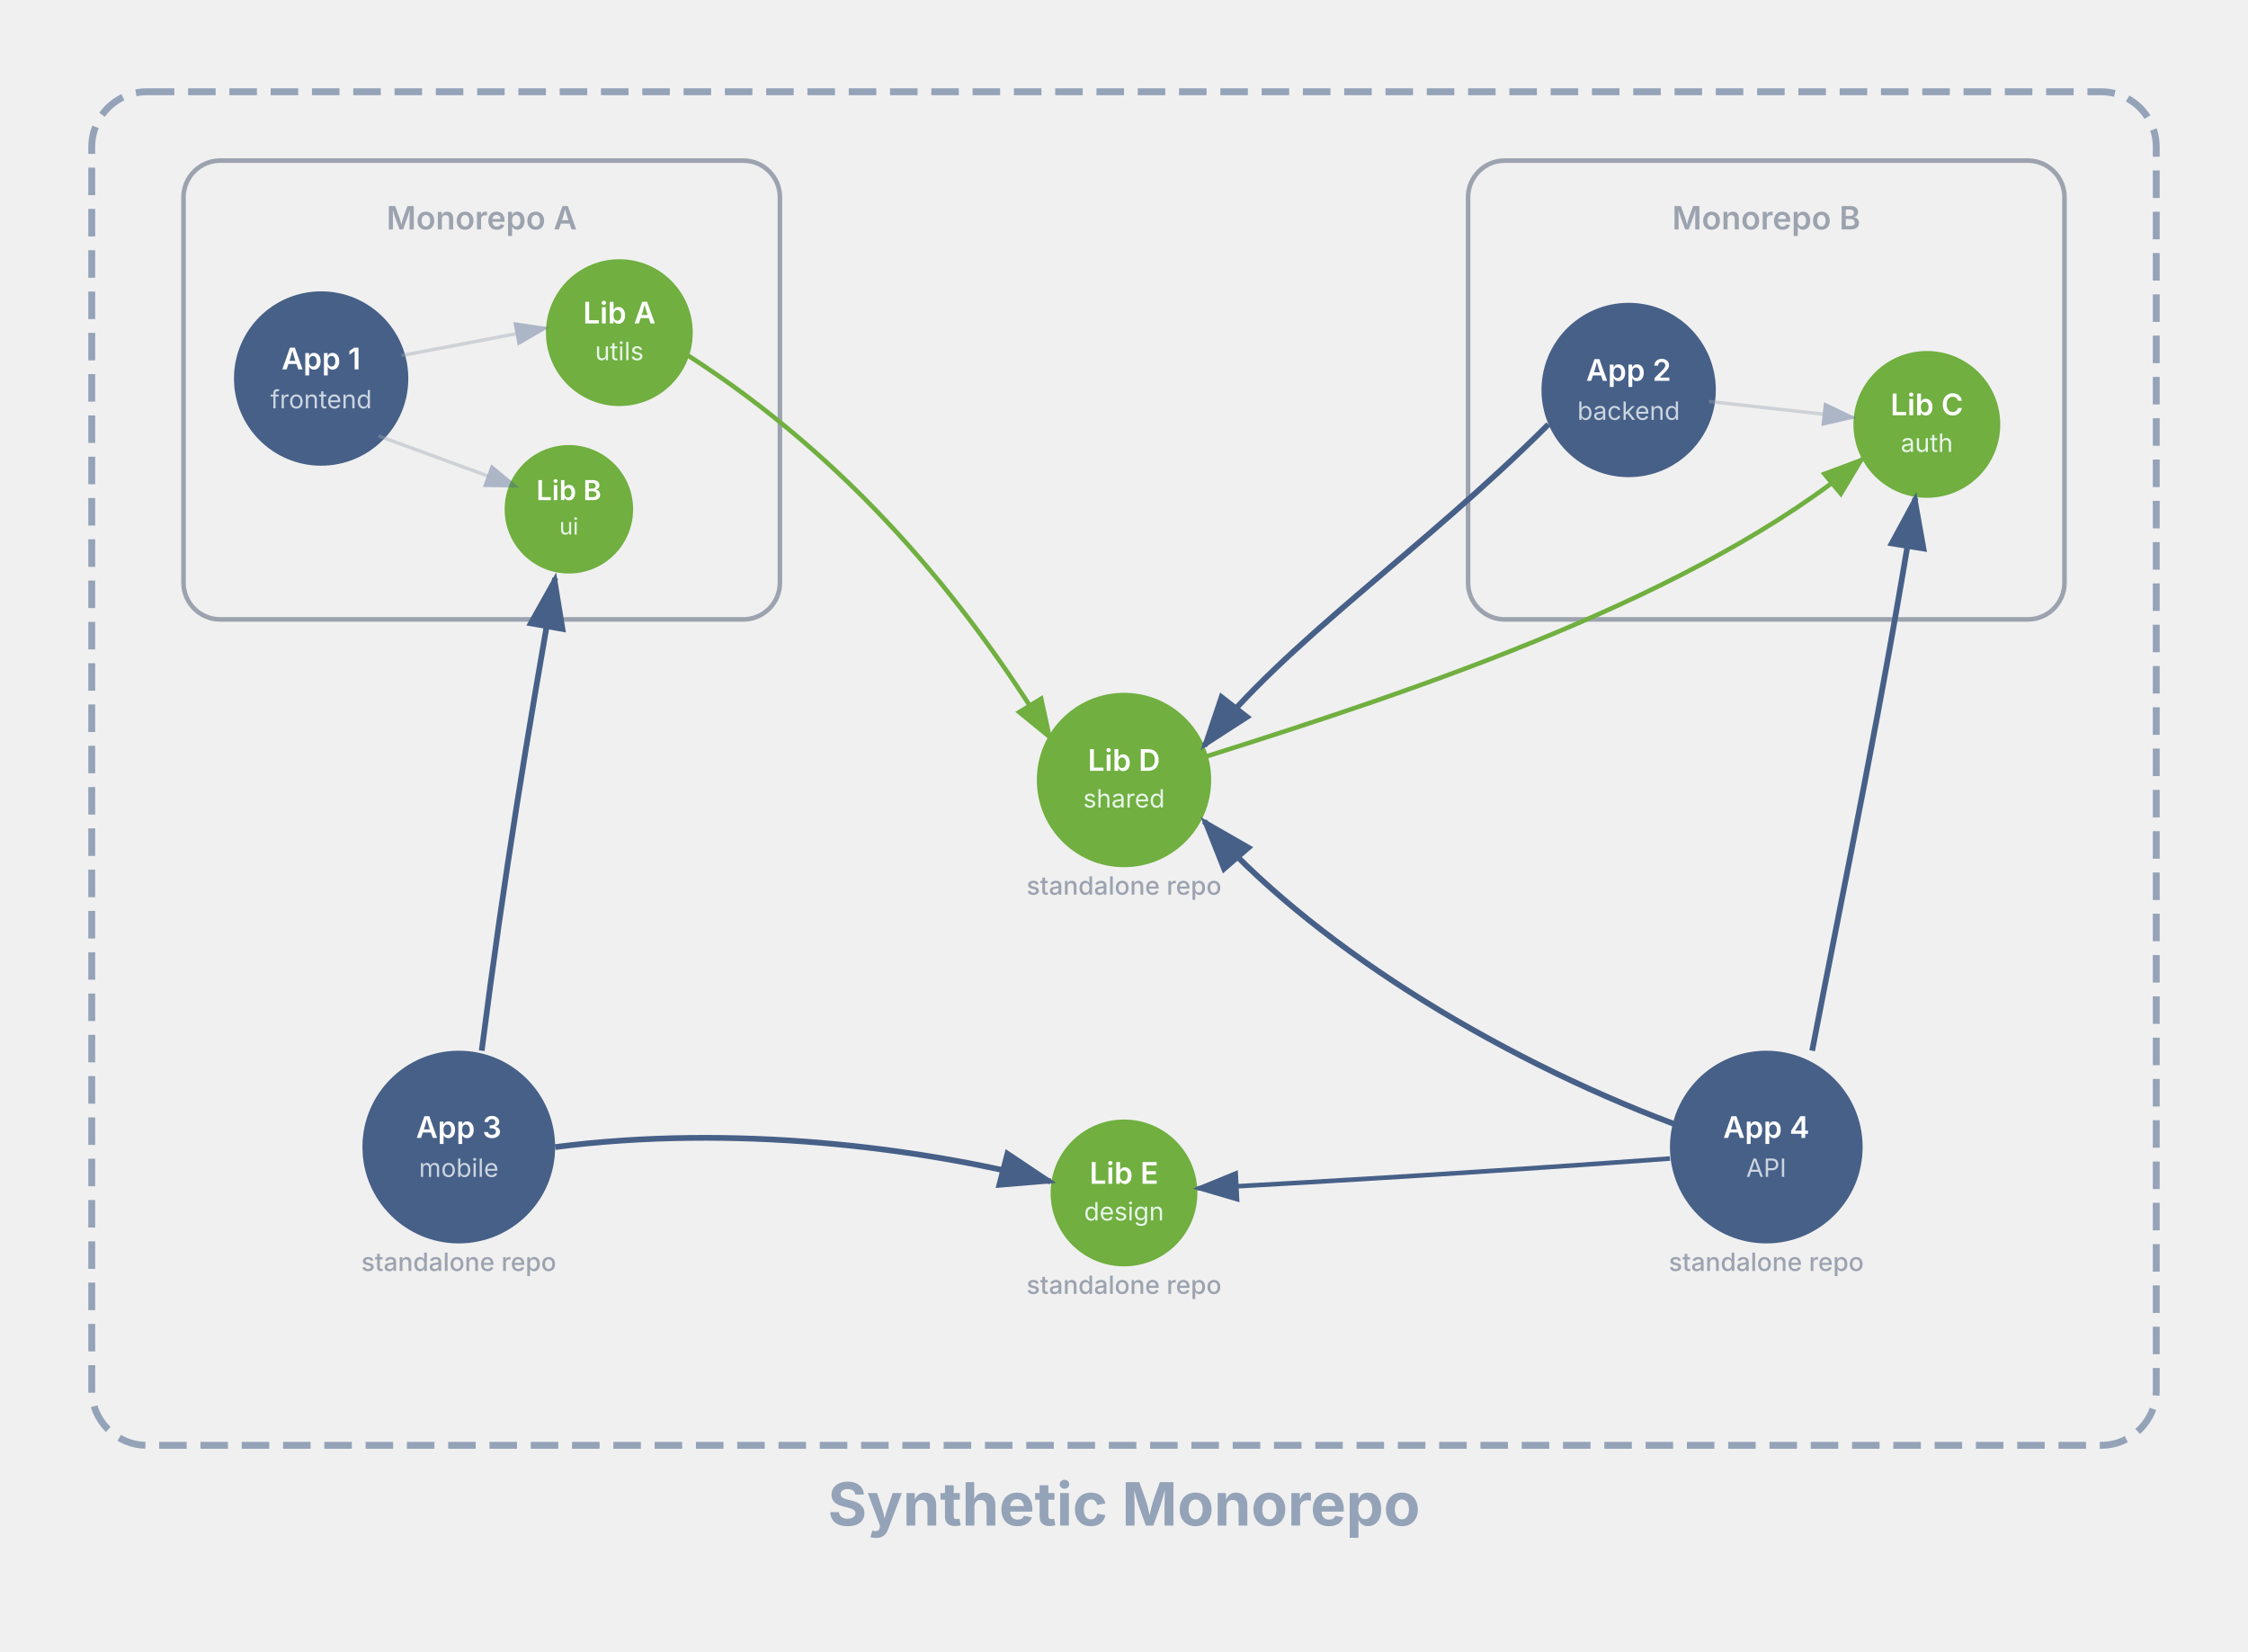
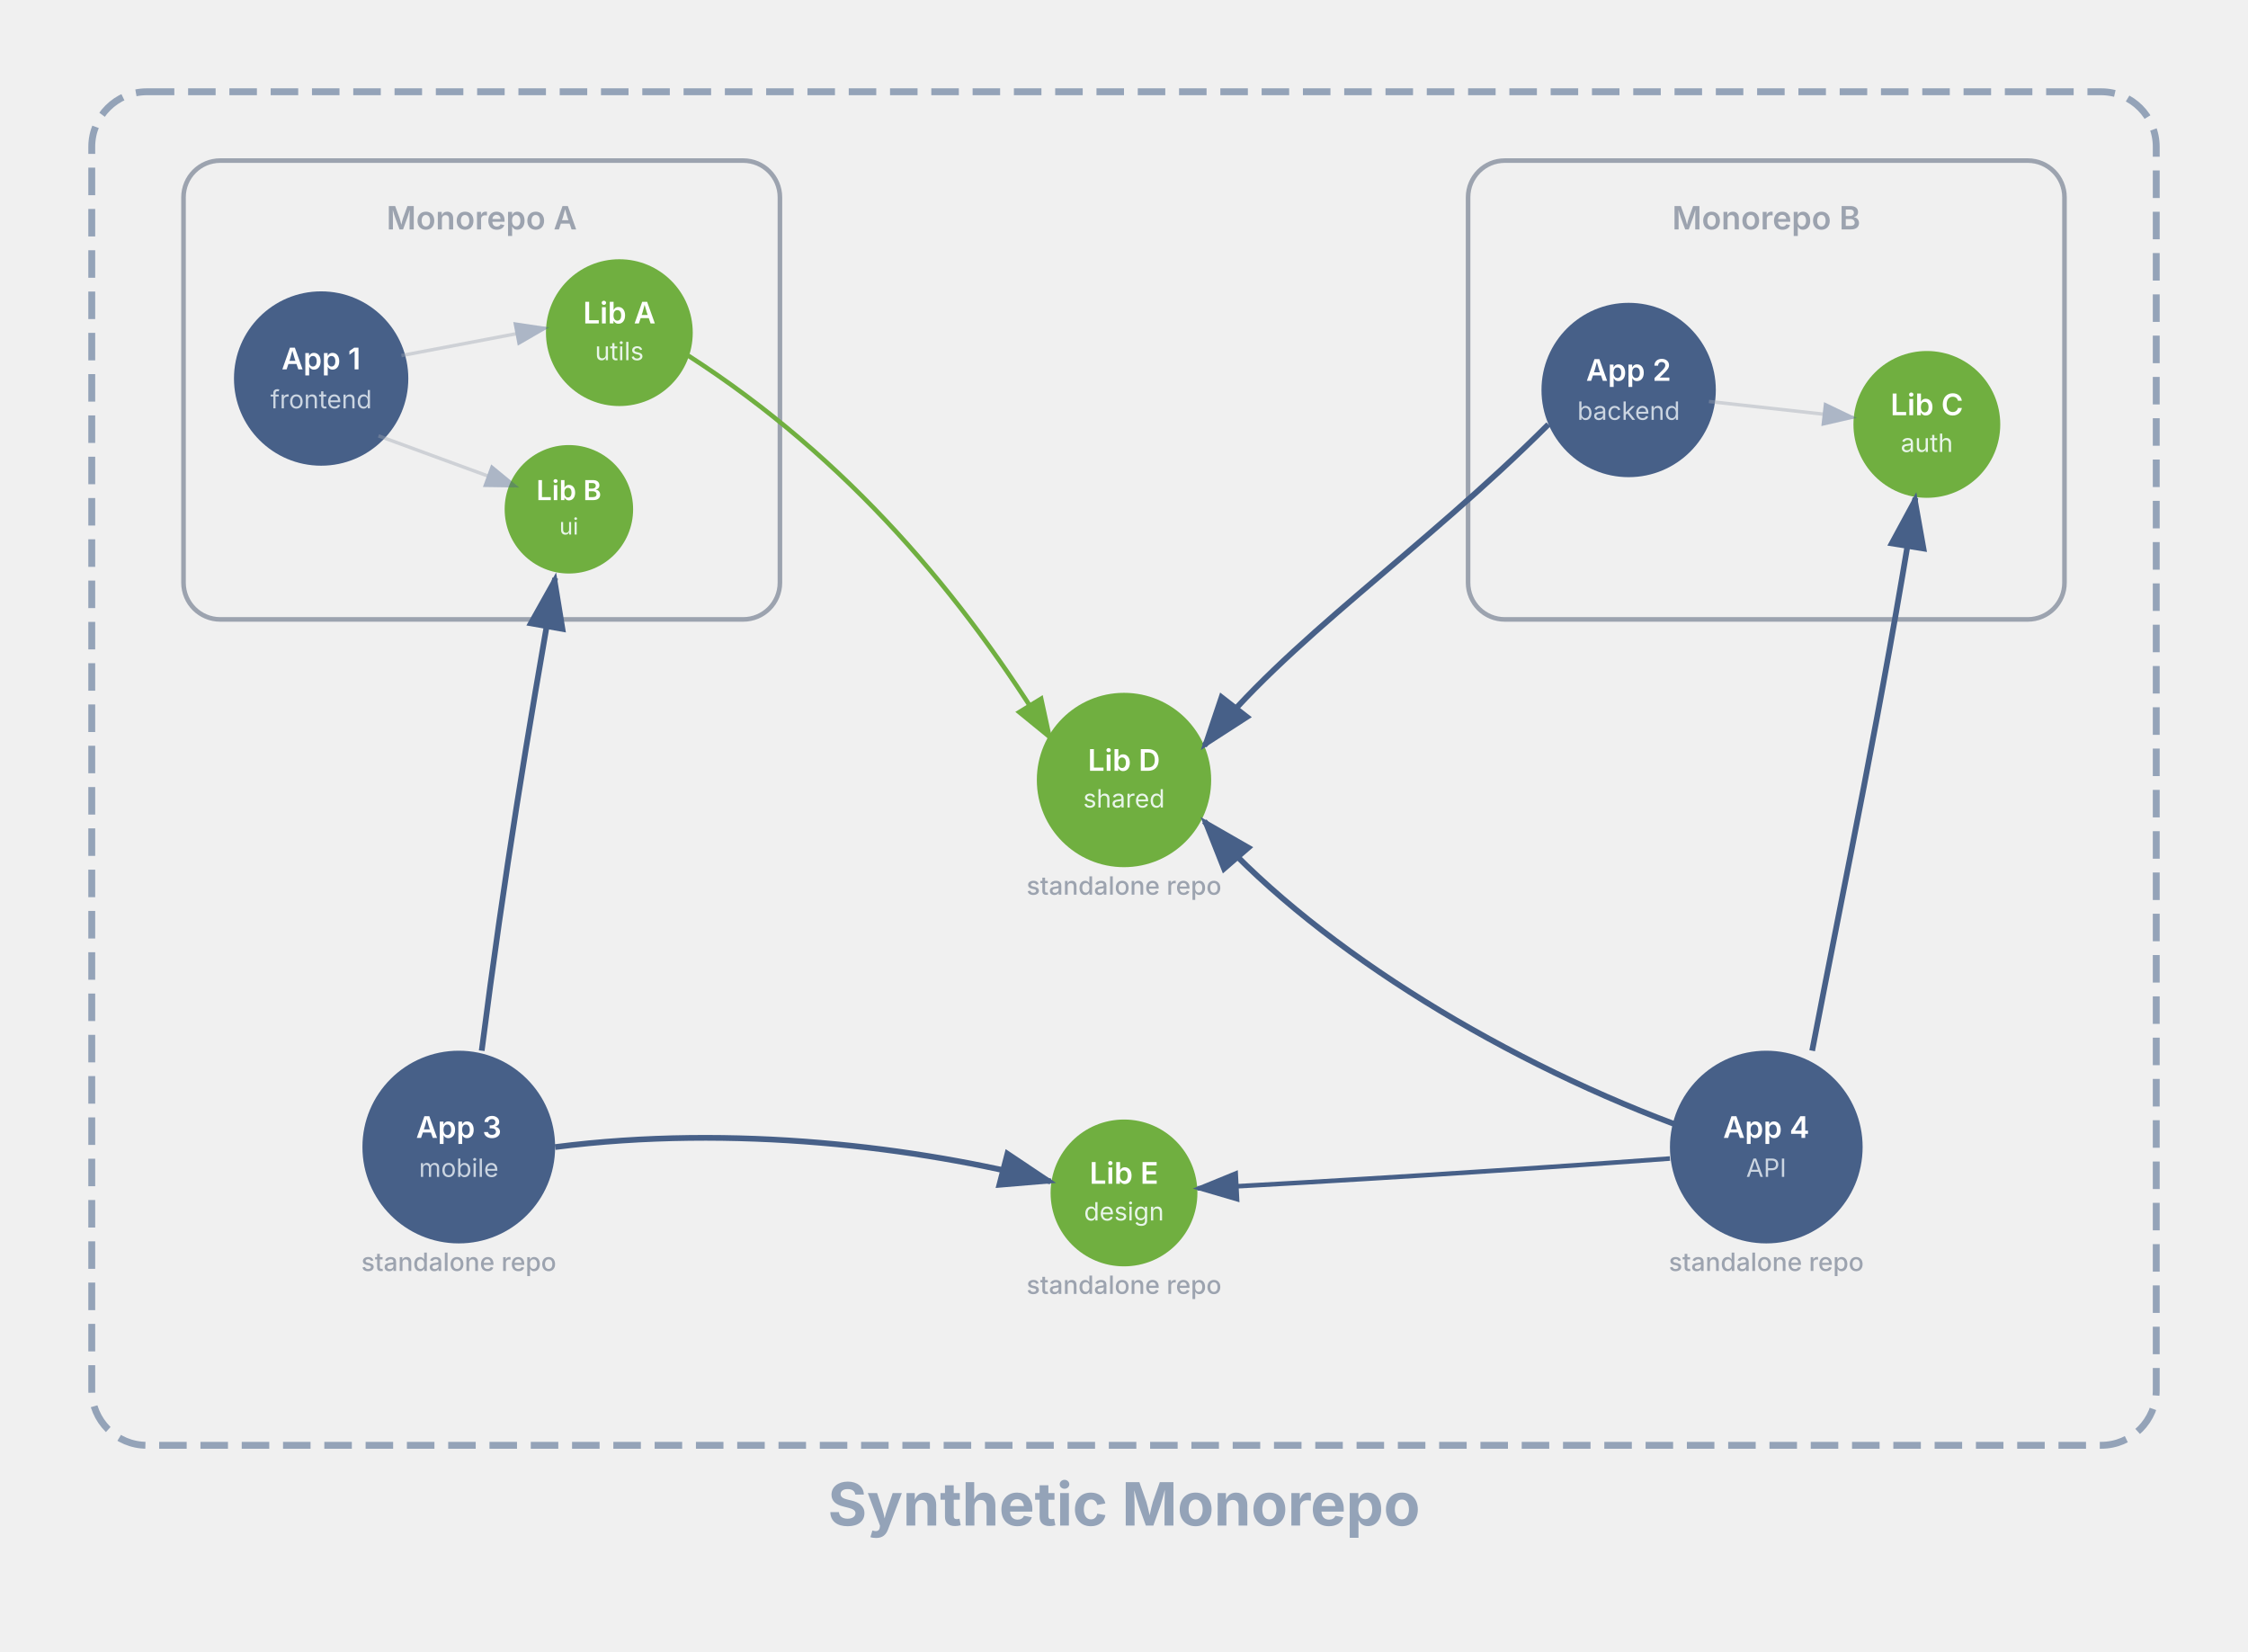
<svg xmlns="http://www.w3.org/2000/svg" width="980" height="720" viewBox="0 0 980 720" fill="none">
  <defs>
    <marker id="arrowBlue" markerWidth="10" markerHeight="7" refX="9" refY="3.5" orient="auto" markerUnits="strokeWidth">
      <polygon points="0 0, 10 3.5, 0 7" fill="#476088" />
    </marker>
    <marker id="arrowGreen" markerWidth="10" markerHeight="7" refX="9" refY="3.5" orient="auto" markerUnits="strokeWidth">
      <polygon points="0 0, 10 3.5, 0 7" fill="#70AF40" />
    </marker>
  </defs>
  <rect x="40" y="40" width="900" height="590" rx="24" ry="24" stroke="#94A3B8" stroke-width="3" stroke-dasharray="12 6" fill="none" />
  <text x="490" y="665" text-anchor="middle" font-family="system-ui, -apple-system, sans-serif" font-size="26" font-weight="700" fill="#94A3B8">Synthetic Monorepo</text>
  <rect x="80" y="70" width="260" height="200" rx="16" ry="16" stroke="#9CA3AF" stroke-width="2" fill="none" />
  <text x="210" y="100" text-anchor="middle" font-family="system-ui, -apple-system, sans-serif" font-size="14" font-weight="600" fill="#9CA3AF">Monorepo A</text>
  <circle cx="140" cy="165" r="38" fill="#476088" />
  <text x="140" y="161" text-anchor="middle" font-family="system-ui, -apple-system, sans-serif" font-size="13" font-weight="600" fill="white">App 1</text>
  <text x="140" y="178" text-anchor="middle" font-family="system-ui, -apple-system, sans-serif" font-size="11" fill="#CBD5E1">frontend</text>
  <circle cx="270" cy="145" r="32" fill="#70AF40" />
  <text x="270" y="141" text-anchor="middle" font-family="system-ui, -apple-system, sans-serif" font-size="13" font-weight="600" fill="white">Lib A</text>
  <text x="270" y="157" text-anchor="middle" font-family="system-ui, -apple-system, sans-serif" font-size="11" fill="#E8F5E9">utils</text>
  <circle cx="248" cy="222" r="28" fill="#70AF40" />
  <text x="248" y="218" text-anchor="middle" font-family="system-ui, -apple-system, sans-serif" font-size="12" font-weight="600" fill="white">Lib B</text>
  <text x="248" y="233" text-anchor="middle" font-family="system-ui, -apple-system, sans-serif" font-size="10" fill="#E8F5E9">ui</text>
  <line x1="175" y1="155" x2="238" y2="143" stroke="#9CA3AF" stroke-width="1.5" marker-end="url(#arrowBlue)" opacity="0.4" />
  <line x1="165" y1="190" x2="225" y2="212" stroke="#9CA3AF" stroke-width="1.5" marker-end="url(#arrowBlue)" opacity="0.4" />
  <rect x="640" y="70" width="260" height="200" rx="16" ry="16" stroke="#9CA3AF" stroke-width="2" fill="none" />
  <text x="770" y="100" text-anchor="middle" font-family="system-ui, -apple-system, sans-serif" font-size="14" font-weight="600" fill="#9CA3AF">Monorepo B</text>
  <circle cx="710" cy="170" r="38" fill="#476088" />
  <text x="710" y="166" text-anchor="middle" font-family="system-ui, -apple-system, sans-serif" font-size="13" font-weight="600" fill="white">App 2</text>
  <text x="710" y="183" text-anchor="middle" font-family="system-ui, -apple-system, sans-serif" font-size="11" fill="#CBD5E1">backend</text>
  <circle cx="840" cy="185" r="32" fill="#70AF40" />
  <text x="840" y="181" text-anchor="middle" font-family="system-ui, -apple-system, sans-serif" font-size="13" font-weight="600" fill="white">Lib C</text>
  <text x="840" y="197" text-anchor="middle" font-family="system-ui, -apple-system, sans-serif" font-size="11" fill="#E8F5E9">auth</text>
  <line x1="745" y1="175" x2="808" y2="182" stroke="#9CA3AF" stroke-width="1.5" marker-end="url(#arrowBlue)" opacity="0.4" />
  <circle cx="490" cy="340" r="38" fill="#70AF40" />
  <text x="490" y="336" text-anchor="middle" font-family="system-ui, -apple-system, sans-serif" font-size="13" font-weight="600" fill="white">Lib D</text>
  <text x="490" y="352" text-anchor="middle" font-family="system-ui, -apple-system, sans-serif" font-size="11" fill="#E8F5E9">shared</text>
  <text x="490" y="390" text-anchor="middle" font-family="system-ui, -apple-system, sans-serif" font-size="11" font-weight="500" fill="#9CA3AF">standalone repo</text>
  <circle cx="200" cy="500" r="42" fill="#476088" />
  <text x="200" y="496" text-anchor="middle" font-family="system-ui, -apple-system, sans-serif" font-size="13" font-weight="600" fill="white">App 3</text>
  <text x="200" y="513" text-anchor="middle" font-family="system-ui, -apple-system, sans-serif" font-size="11" fill="#CBD5E1">mobile</text>
  <text x="200" y="554" text-anchor="middle" font-family="system-ui, -apple-system, sans-serif" font-size="11" font-weight="500" fill="#9CA3AF">standalone repo</text>
  <circle cx="490" cy="520" r="32" fill="#70AF40" />
  <text x="490" y="516" text-anchor="middle" font-family="system-ui, -apple-system, sans-serif" font-size="13" font-weight="600" fill="white">Lib E</text>
  <text x="490" y="532" text-anchor="middle" font-family="system-ui, -apple-system, sans-serif" font-size="11" fill="#E8F5E9">design</text>
  <text x="490" y="564" text-anchor="middle" font-family="system-ui, -apple-system, sans-serif" font-size="11" font-weight="500" fill="#9CA3AF">standalone repo</text>
  <circle cx="770" cy="500" r="42" fill="#476088" />
  <text x="770" y="496" text-anchor="middle" font-family="system-ui, -apple-system, sans-serif" font-size="13" font-weight="600" fill="white">App 4</text>
  <text x="770" y="513" text-anchor="middle" font-family="system-ui, -apple-system, sans-serif" font-size="11" fill="#CBD5E1">API</text>
  <text x="770" y="554" text-anchor="middle" font-family="system-ui, -apple-system, sans-serif" font-size="11" font-weight="500" fill="#9CA3AF">standalone repo</text>
  <path d="M 675 185 C 620 240, 560 280, 525 325" stroke="#476088" stroke-width="2.5" fill="none" marker-end="url(#arrowBlue)" />
  <path d="M 300 155 C 370 200, 420 260, 458 322" stroke="#70AF40" stroke-width="2" fill="none" marker-end="url(#arrowGreen)" />
  <path d="M 210 458 C 220 380, 230 320, 242 252" stroke="#476088" stroke-width="2.5" fill="none" marker-end="url(#arrowBlue)" />
  <path d="M 242 500 C 320 490, 400 500, 458 515" stroke="#476088" stroke-width="2.5" fill="none" marker-end="url(#arrowBlue)" />
  <path d="M 790 458 C 805 380, 820 310, 835 217" stroke="#476088" stroke-width="2.5" fill="none" marker-end="url(#arrowBlue)" />
  <path d="M 730 490 C 650 460, 570 410, 525 358" stroke="#476088" stroke-width="2.5" fill="none" marker-end="url(#arrowBlue)" />
  <path d="M 728 505 C 660 510, 580 515, 522 518" stroke="#476088" stroke-width="2" fill="none" marker-end="url(#arrowBlue)" />
-   <path d="M 525 330 C 620 300, 740 260, 812 200" stroke="#70AF40" stroke-width="2" fill="none" marker-end="url(#arrowGreen)" />
</svg>
